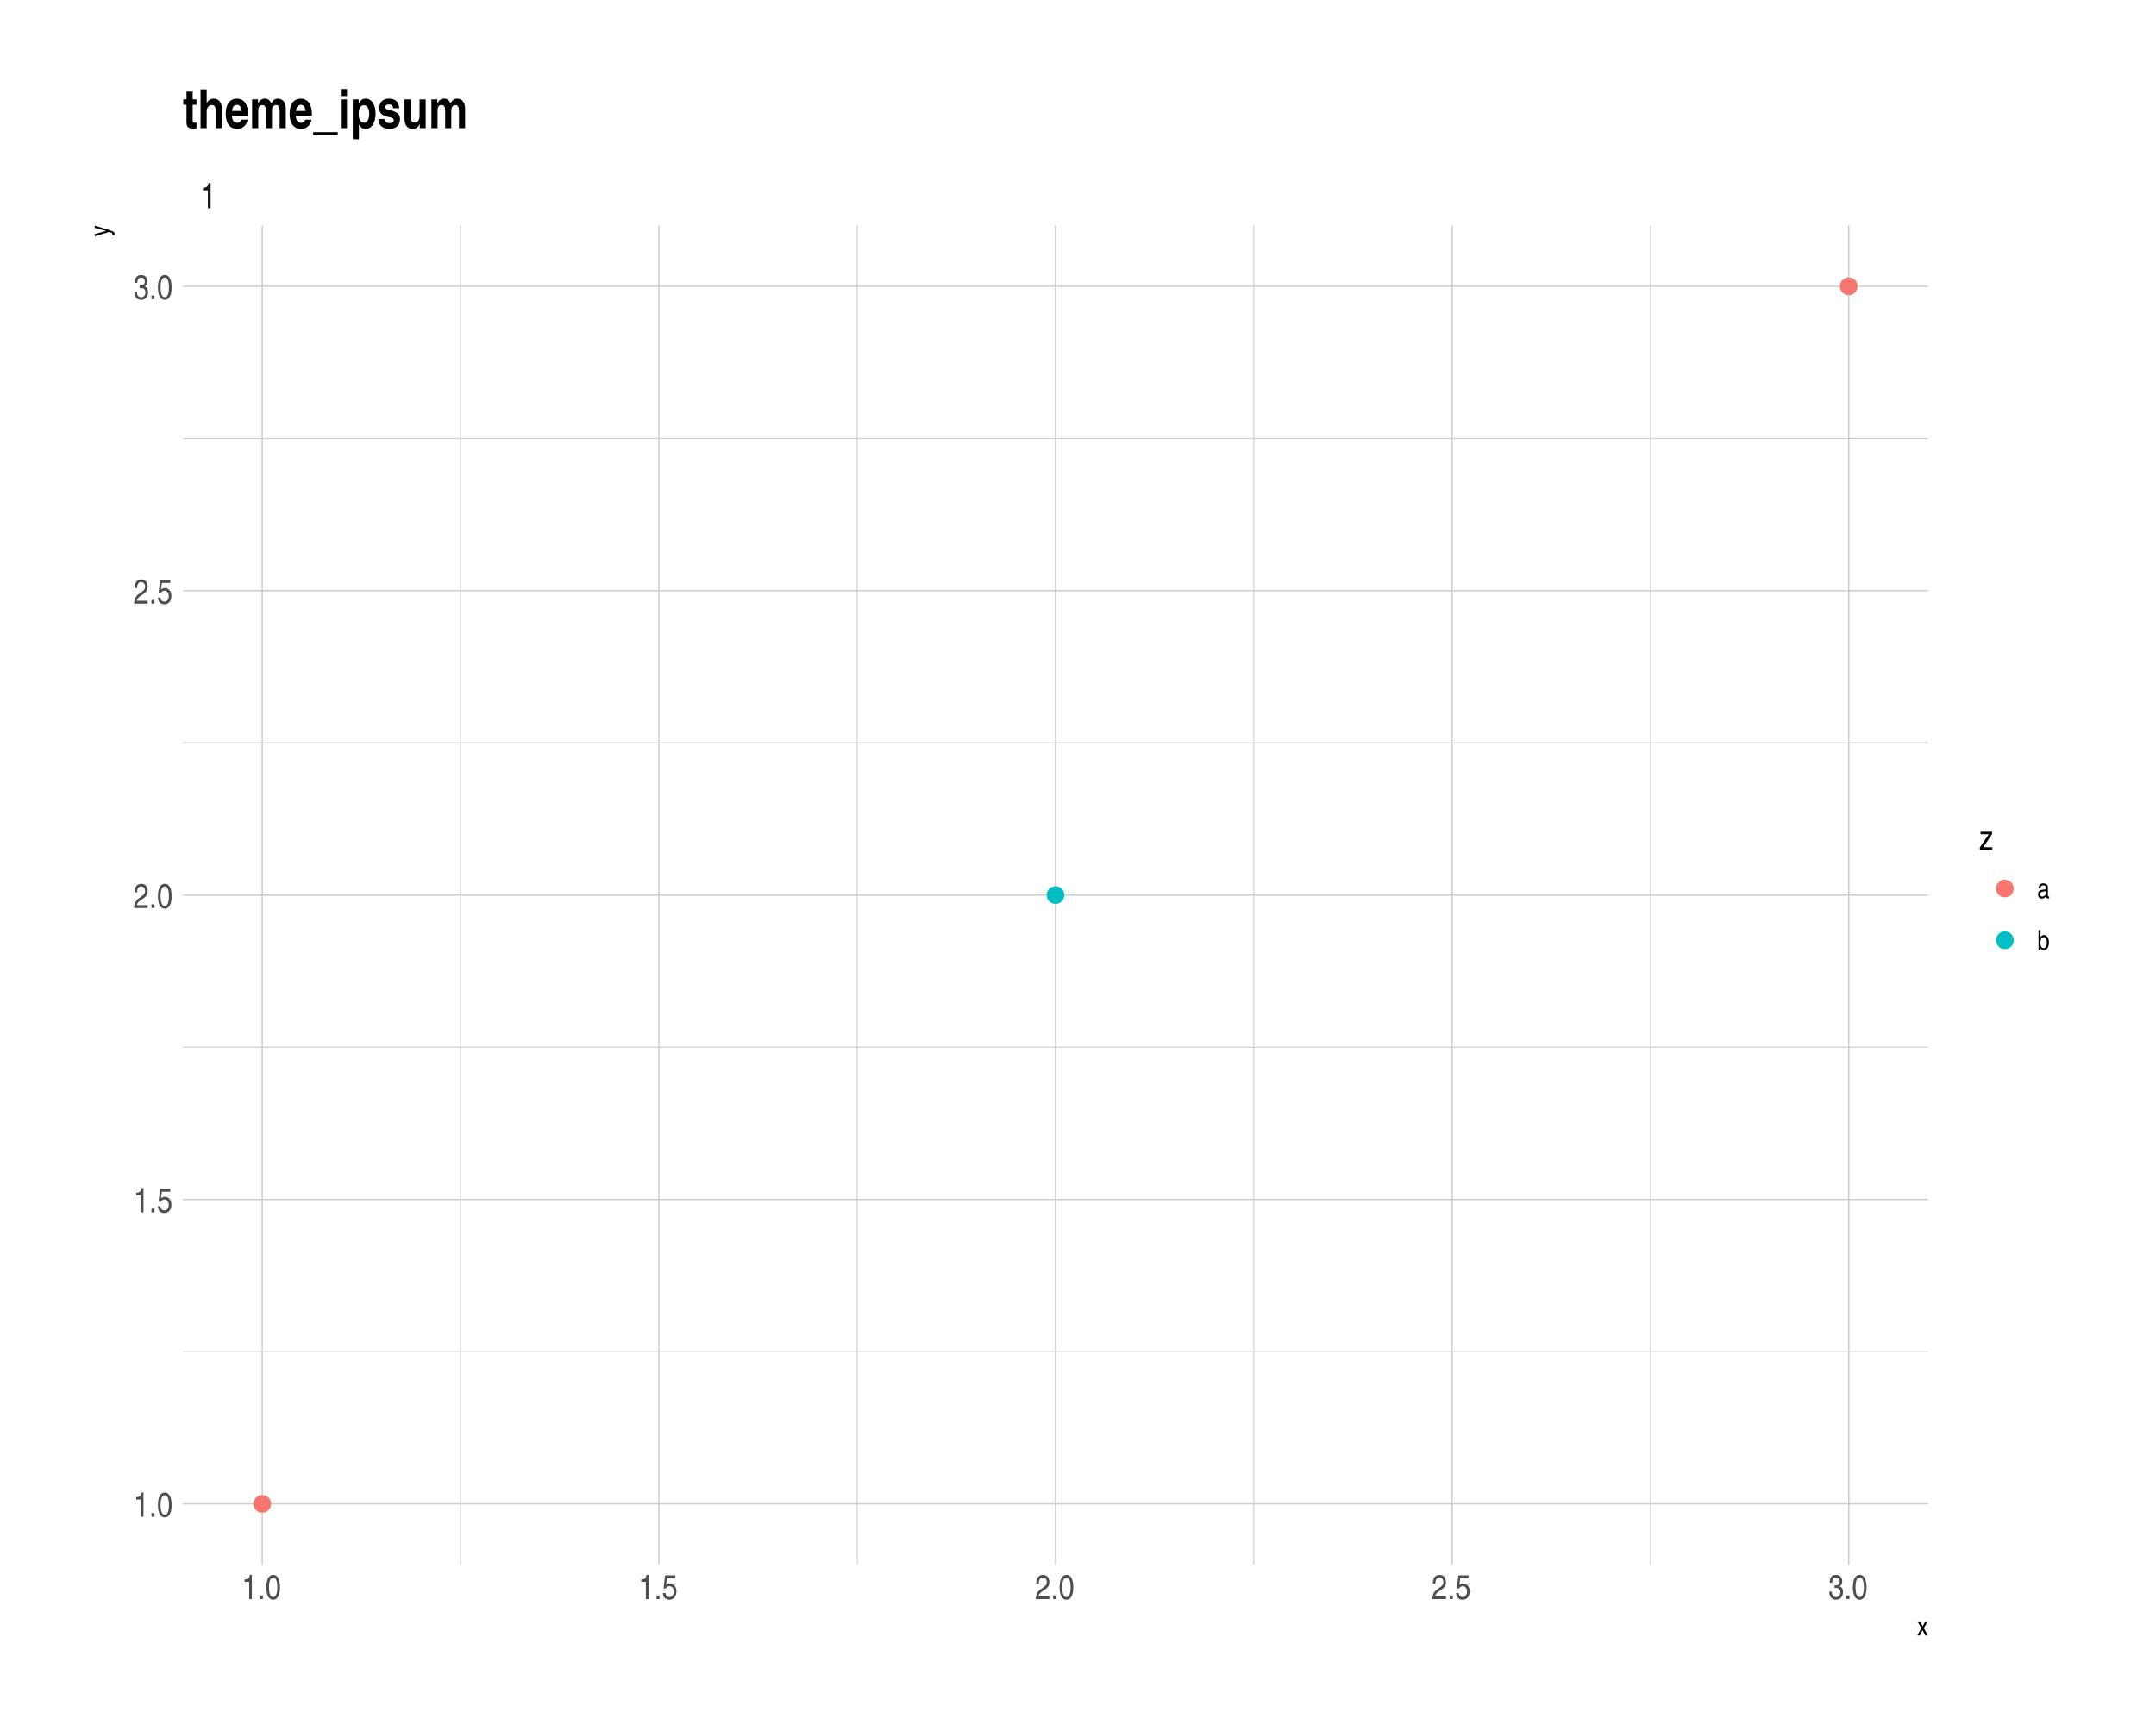
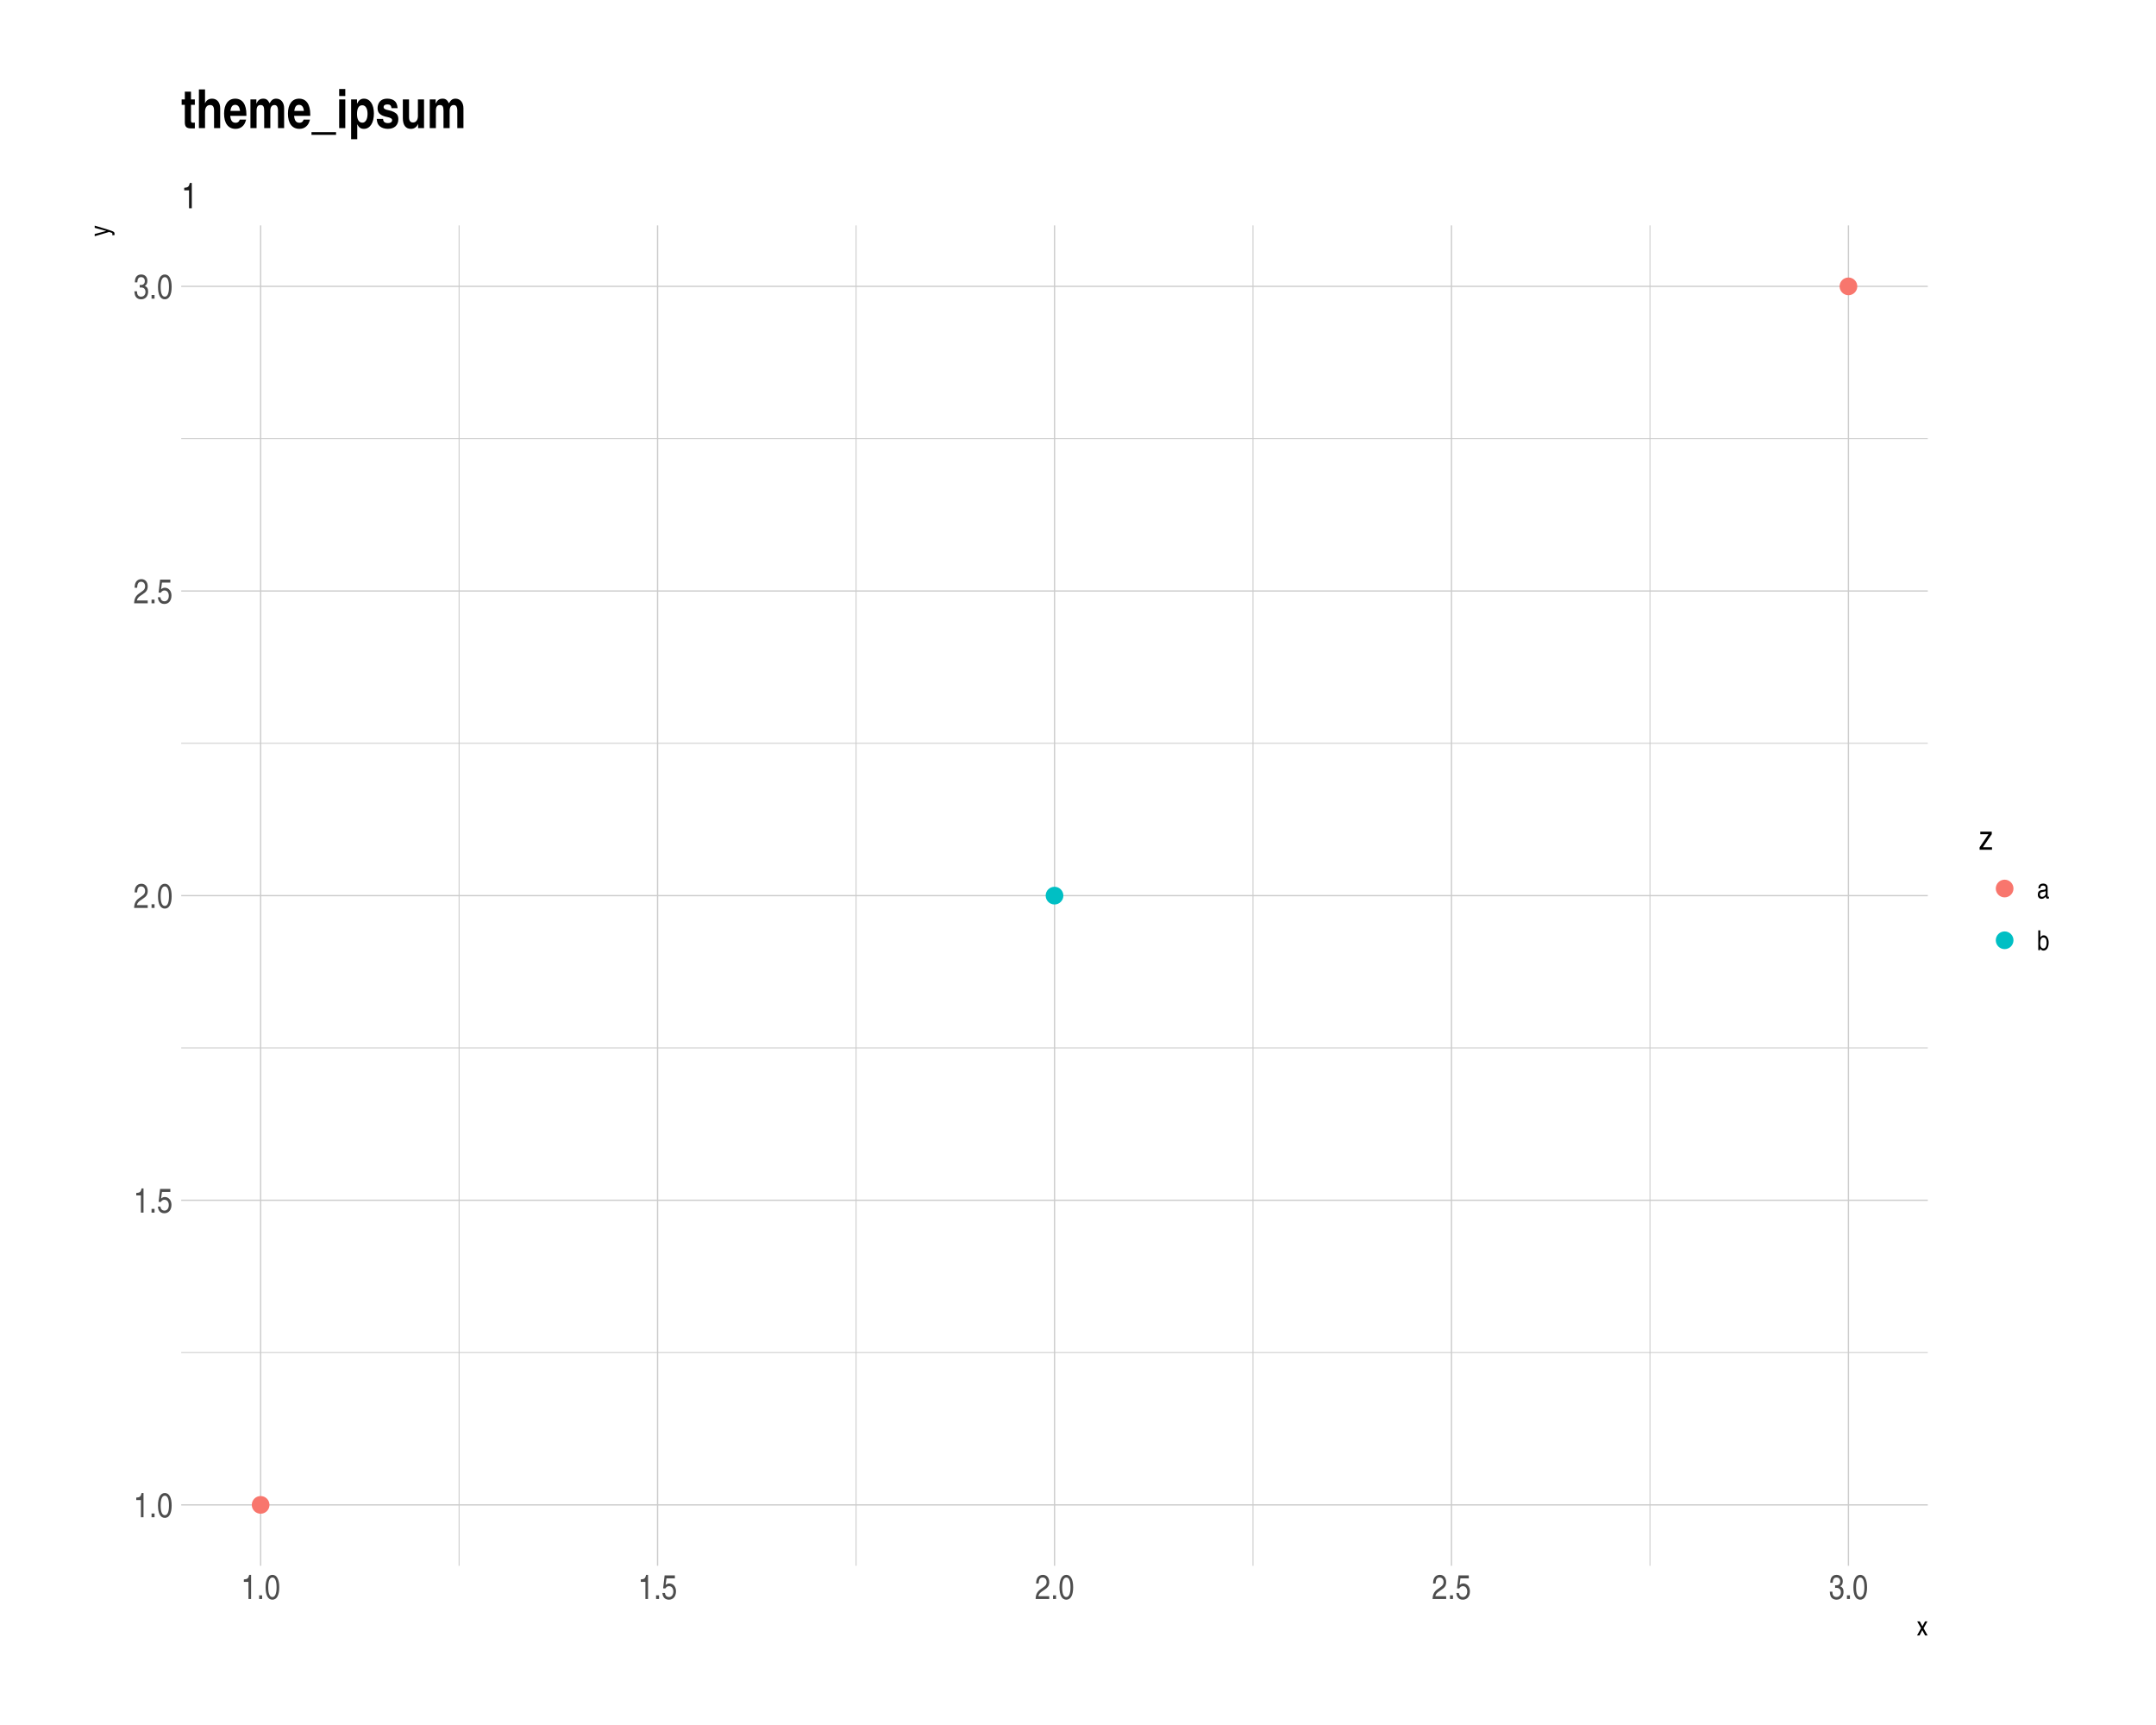
<svg xmlns="http://www.w3.org/2000/svg" viewBox="0 0 720.00 576.00">
  <defs>
    <style type="text/css">
    line, polyline, path, rect, circle {
      fill: none;
      stroke: #000000;
      stroke-linecap: round;
      stroke-linejoin: round;
      stroke-miterlimit: 10.00;
    }
  </style>
  </defs>
  <rect width="100%" height="100%" style="stroke: none; fill: #FFFFFF;" />
  <defs>
-     <clipPath id="cpNjEuMDg0Mnw2NDMuODl8NTIyLjQ4OHw3NS4yNzYz">
-       <rect x="61.08" y="75.28" width="582.81" height="447.21" />
+     <clipPath id="cpNjAuNTI0OXw2NDMuNzk5fDUyMi44NDV8NzUuMjcyNA==">
+       <rect x="60.52" y="75.27" width="583.27" height="447.57" />
    </clipPath>
  </defs>
-   <polyline points="61.08,451.34 643.89,451.34 " style="stroke-width: 0.32; stroke: #CCCCCC; stroke-linecap: butt;" clip-path="url(#cpNjEuMDg0Mnw2NDMuODl8NTIyLjQ4OHw3NS4yNzYz)" />
-   <polyline points="61.08,349.70 643.89,349.70 " style="stroke-width: 0.32; stroke: #CCCCCC; stroke-linecap: butt;" clip-path="url(#cpNjEuMDg0Mnw2NDMuODl8NTIyLjQ4OHw3NS4yNzYz)" />
-   <polyline points="61.08,248.06 643.89,248.06 " style="stroke-width: 0.32; stroke: #CCCCCC; stroke-linecap: butt;" clip-path="url(#cpNjEuMDg0Mnw2NDMuODl8NTIyLjQ4OHw3NS4yNzYz)" />
-   <polyline points="61.08,146.42 643.89,146.42 " style="stroke-width: 0.32; stroke: #CCCCCC; stroke-linecap: butt;" clip-path="url(#cpNjEuMDg0Mnw2NDMuODl8NTIyLjQ4OHw3NS4yNzYz)" />
-   <polyline points="153.80,522.49 153.80,75.28 " style="stroke-width: 0.32; stroke: #CCCCCC; stroke-linecap: butt;" clip-path="url(#cpNjEuMDg0Mnw2NDMuODl8NTIyLjQ4OHw3NS4yNzYz)" />
-   <polyline points="286.26,522.49 286.26,75.28 " style="stroke-width: 0.32; stroke: #CCCCCC; stroke-linecap: butt;" clip-path="url(#cpNjEuMDg0Mnw2NDMuODl8NTIyLjQ4OHw3NS4yNzYz)" />
-   <polyline points="418.72,522.49 418.72,75.28 " style="stroke-width: 0.32; stroke: #CCCCCC; stroke-linecap: butt;" clip-path="url(#cpNjEuMDg0Mnw2NDMuODl8NTIyLjQ4OHw3NS4yNzYz)" />
-   <polyline points="551.17,522.49 551.17,75.28 " style="stroke-width: 0.32; stroke: #CCCCCC; stroke-linecap: butt;" clip-path="url(#cpNjEuMDg0Mnw2NDMuODl8NTIyLjQ4OHw3NS4yNzYz)" />
-   <polyline points="61.08,502.16 643.89,502.16 " style="stroke-width: 0.43; stroke: #CCCCCC; stroke-linecap: butt;" clip-path="url(#cpNjEuMDg0Mnw2NDMuODl8NTIyLjQ4OHw3NS4yNzYz)" />
-   <polyline points="61.08,400.52 643.89,400.52 " style="stroke-width: 0.43; stroke: #CCCCCC; stroke-linecap: butt;" clip-path="url(#cpNjEuMDg0Mnw2NDMuODl8NTIyLjQ4OHw3NS4yNzYz)" />
-   <polyline points="61.08,298.88 643.89,298.88 " style="stroke-width: 0.43; stroke: #CCCCCC; stroke-linecap: butt;" clip-path="url(#cpNjEuMDg0Mnw2NDMuODl8NTIyLjQ4OHw3NS4yNzYz)" />
-   <polyline points="61.08,197.24 643.89,197.24 " style="stroke-width: 0.43; stroke: #CCCCCC; stroke-linecap: butt;" clip-path="url(#cpNjEuMDg0Mnw2NDMuODl8NTIyLjQ4OHw3NS4yNzYz)" />
-   <polyline points="61.08,95.60 643.89,95.60 " style="stroke-width: 0.43; stroke: #CCCCCC; stroke-linecap: butt;" clip-path="url(#cpNjEuMDg0Mnw2NDMuODl8NTIyLjQ4OHw3NS4yNzYz)" />
-   <polyline points="87.58,522.49 87.58,75.28 " style="stroke-width: 0.43; stroke: #CCCCCC; stroke-linecap: butt;" clip-path="url(#cpNjEuMDg0Mnw2NDMuODl8NTIyLjQ4OHw3NS4yNzYz)" />
-   <polyline points="220.03,522.49 220.03,75.28 " style="stroke-width: 0.43; stroke: #CCCCCC; stroke-linecap: butt;" clip-path="url(#cpNjEuMDg0Mnw2NDMuODl8NTIyLjQ4OHw3NS4yNzYz)" />
-   <polyline points="352.49,522.49 352.49,75.28 " style="stroke-width: 0.43; stroke: #CCCCCC; stroke-linecap: butt;" clip-path="url(#cpNjEuMDg0Mnw2NDMuODl8NTIyLjQ4OHw3NS4yNzYz)" />
-   <polyline points="484.94,522.49 484.94,75.28 " style="stroke-width: 0.43; stroke: #CCCCCC; stroke-linecap: butt;" clip-path="url(#cpNjEuMDg0Mnw2NDMuODl8NTIyLjQ4OHw3NS4yNzYz)" />
-   <polyline points="617.40,522.49 617.40,75.28 " style="stroke-width: 0.43; stroke: #CCCCCC; stroke-linecap: butt;" clip-path="url(#cpNjEuMDg0Mnw2NDMuODl8NTIyLjQ4OHw3NS4yNzYz)" />
-   <circle cx="87.58" cy="502.16" r="1.95pt" style="stroke-width: 0.71; stroke: #F8766D; fill: #F8766D;" clip-path="url(#cpNjEuMDg0Mnw2NDMuODl8NTIyLjQ4OHw3NS4yNzYz)" />
-   <circle cx="352.49" cy="298.88" r="1.95pt" style="stroke-width: 0.71; stroke: #00BFC4; fill: #00BFC4;" clip-path="url(#cpNjEuMDg0Mnw2NDMuODl8NTIyLjQ4OHw3NS4yNzYz)" />
-   <circle cx="617.40" cy="95.60" r="1.95pt" style="stroke-width: 0.71; stroke: #F8766D; fill: #F8766D;" clip-path="url(#cpNjEuMDg0Mnw2NDMuODl8NTIyLjQ4OHw3NS4yNzYz)" />
+   <polyline points="60.52,451.64 643.80,451.64 " style="stroke-width: 0.32; stroke: #CCCCCC; stroke-linecap: butt;" clip-path="url(#cpNjAuNTI0OXw2NDMuNzk5fDUyMi44NDV8NzUuMjcyNA==)" />
+   <polyline points="60.52,349.92 643.80,349.92 " style="stroke-width: 0.32; stroke: #CCCCCC; stroke-linecap: butt;" clip-path="url(#cpNjAuNTI0OXw2NDMuNzk5fDUyMi44NDV8NzUuMjcyNA==)" />
+   <polyline points="60.52,248.20 643.80,248.20 " style="stroke-width: 0.32; stroke: #CCCCCC; stroke-linecap: butt;" clip-path="url(#cpNjAuNTI0OXw2NDMuNzk5fDUyMi44NDV8NzUuMjcyNA==)" />
+   <polyline points="60.52,146.48 643.80,146.48 " style="stroke-width: 0.32; stroke: #CCCCCC; stroke-linecap: butt;" clip-path="url(#cpNjAuNTI0OXw2NDMuNzk5fDUyMi44NDV8NzUuMjcyNA==)" />
+   <polyline points="153.32,522.84 153.32,75.27 " style="stroke-width: 0.32; stroke: #CCCCCC; stroke-linecap: butt;" clip-path="url(#cpNjAuNTI0OXw2NDMuNzk5fDUyMi44NDV8NzUuMjcyNA==)" />
+   <polyline points="285.88,522.84 285.88,75.27 " style="stroke-width: 0.32; stroke: #CCCCCC; stroke-linecap: butt;" clip-path="url(#cpNjAuNTI0OXw2NDMuNzk5fDUyMi44NDV8NzUuMjcyNA==)" />
+   <polyline points="418.44,522.84 418.44,75.27 " style="stroke-width: 0.32; stroke: #CCCCCC; stroke-linecap: butt;" clip-path="url(#cpNjAuNTI0OXw2NDMuNzk5fDUyMi44NDV8NzUuMjcyNA==)" />
+   <polyline points="551.01,522.84 551.01,75.27 " style="stroke-width: 0.32; stroke: #CCCCCC; stroke-linecap: butt;" clip-path="url(#cpNjAuNTI0OXw2NDMuNzk5fDUyMi44NDV8NzUuMjcyNA==)" />
+   <polyline points="60.52,502.50 643.80,502.50 " style="stroke-width: 0.43; stroke: #CCCCCC; stroke-linecap: butt;" clip-path="url(#cpNjAuNTI0OXw2NDMuNzk5fDUyMi44NDV8NzUuMjcyNA==)" />
+   <polyline points="60.52,400.78 643.80,400.78 " style="stroke-width: 0.43; stroke: #CCCCCC; stroke-linecap: butt;" clip-path="url(#cpNjAuNTI0OXw2NDMuNzk5fDUyMi44NDV8NzUuMjcyNA==)" />
+   <polyline points="60.52,299.06 643.80,299.06 " style="stroke-width: 0.43; stroke: #CCCCCC; stroke-linecap: butt;" clip-path="url(#cpNjAuNTI0OXw2NDMuNzk5fDUyMi44NDV8NzUuMjcyNA==)" />
+   <polyline points="60.52,197.34 643.80,197.34 " style="stroke-width: 0.43; stroke: #CCCCCC; stroke-linecap: butt;" clip-path="url(#cpNjAuNTI0OXw2NDMuNzk5fDUyMi44NDV8NzUuMjcyNA==)" />
+   <polyline points="60.52,95.62 643.80,95.62 " style="stroke-width: 0.43; stroke: #CCCCCC; stroke-linecap: butt;" clip-path="url(#cpNjAuNTI0OXw2NDMuNzk5fDUyMi44NDV8NzUuMjcyNA==)" />
+   <polyline points="87.04,522.84 87.04,75.27 " style="stroke-width: 0.43; stroke: #CCCCCC; stroke-linecap: butt;" clip-path="url(#cpNjAuNTI0OXw2NDMuNzk5fDUyMi44NDV8NzUuMjcyNA==)" />
+   <polyline points="219.60,522.84 219.60,75.27 " style="stroke-width: 0.43; stroke: #CCCCCC; stroke-linecap: butt;" clip-path="url(#cpNjAuNTI0OXw2NDMuNzk5fDUyMi44NDV8NzUuMjcyNA==)" />
+   <polyline points="352.16,522.84 352.16,75.27 " style="stroke-width: 0.43; stroke: #CCCCCC; stroke-linecap: butt;" clip-path="url(#cpNjAuNTI0OXw2NDMuNzk5fDUyMi44NDV8NzUuMjcyNA==)" />
+   <polyline points="484.72,522.84 484.72,75.27 " style="stroke-width: 0.43; stroke: #CCCCCC; stroke-linecap: butt;" clip-path="url(#cpNjAuNTI0OXw2NDMuNzk5fDUyMi44NDV8NzUuMjcyNA==)" />
+   <polyline points="617.29,522.84 617.29,75.27 " style="stroke-width: 0.43; stroke: #CCCCCC; stroke-linecap: butt;" clip-path="url(#cpNjAuNTI0OXw2NDMuNzk5fDUyMi44NDV8NzUuMjcyNA==)" />
+   <circle cx="87.04" cy="502.50" r="1.95pt" style="stroke-width: 0.71; stroke: #F8766D; fill: #F8766D;" clip-path="url(#cpNjAuNTI0OXw2NDMuNzk5fDUyMi44NDV8NzUuMjcyNA==)" />
+   <circle cx="352.16" cy="299.06" r="1.95pt" style="stroke-width: 0.71; stroke: #00BFC4; fill: #00BFC4;" clip-path="url(#cpNjAuNTI0OXw2NDMuNzk5fDUyMi44NDV8NzUuMjcyNA==)" />
+   <circle cx="617.29" cy="95.62" r="1.95pt" style="stroke-width: 0.71; stroke: #F8766D; fill: #F8766D;" clip-path="url(#cpNjAuNTI0OXw2NDMuNzk5fDUyMi44NDV8NzUuMjcyNA==)" />
  <defs>
    <clipPath id="cpMHw3MjB8NTc2fDA=">
      <rect x="0.00" y="0.00" width="720.00" height="576.00" />
    </clipPath>
  </defs>
  <defs>
-     <clipPath id="cpNjEuMDg0Mnw2NDMuODl8NzUuMjc2M3w1NS4yMjU2">
-       <rect x="61.08" y="55.23" width="582.81" height="20.05" />
+     <clipPath id="cpNjAuNTI0OXw2NDMuNzk5fDc1LjI3MjR8NTUuMjI1Ng==">
+       <rect x="60.52" y="55.23" width="583.27" height="20.05" />
    </clipPath>
  </defs>
-   <g clip-path="url(#cpNjEuMDg0Mnw2NDMuODl8NzUuMjc2M3w1NS4yMjU2)">
-     <text x="66.81" y="69.55" style="font-size: 12.00px; fill: #1A1A1A; font-family: Arial Narrow;" textLength="5.47px" lengthAdjust="spacingAndGlyphs">1</text>
+   <g clip-path="url(#cpNjAuNTI0OXw2NDMuNzk5fDc1LjI3MjR8NTUuMjI1Ng==)">
+     <text x="60.52" y="69.54" style="font-size: 12.00px; fill: #1A1A1A; font-family: Arial Narrow;" textLength="5.47px" lengthAdjust="spacingAndGlyphs">1</text>
  </g>
  <defs>
    <clipPath id="cpMHw3MjB8NTc2fDA=">
      <rect x="0.00" y="0.00" width="720.00" height="576.00" />
    </clipPath>
  </defs>
  <g clip-path="url(#cpMHw3MjB8NTc2fDA=)">
-     <text x="80.73" y="533.95" style="font-size: 11.50px; fill: #4D4D4D; font-family: Arial Narrow;" textLength="13.68px" lengthAdjust="spacingAndGlyphs">1.0</text>
+     <text x="80.48" y="533.94" style="font-size: 11.50px; fill: #4D4D4D; font-family: Arial Narrow;" textLength="13.11px" lengthAdjust="spacingAndGlyphs">1.0</text>
  </g>
  <g clip-path="url(#cpMHw3MjB8NTc2fDA=)">
-     <text x="213.19" y="533.95" style="font-size: 11.50px; fill: #4D4D4D; font-family: Arial Narrow;" textLength="13.68px" lengthAdjust="spacingAndGlyphs">1.5</text>
+     <text x="213.04" y="533.94" style="font-size: 11.50px; fill: #4D4D4D; font-family: Arial Narrow;" textLength="13.11px" lengthAdjust="spacingAndGlyphs">1.5</text>
  </g>
  <g clip-path="url(#cpMHw3MjB8NTc2fDA=)">
-     <text x="345.65" y="533.95" style="font-size: 11.50px; fill: #4D4D4D; font-family: Arial Narrow;" textLength="13.68px" lengthAdjust="spacingAndGlyphs">2.0</text>
+     <text x="345.61" y="533.94" style="font-size: 11.50px; fill: #4D4D4D; font-family: Arial Narrow;" textLength="13.11px" lengthAdjust="spacingAndGlyphs">2.0</text>
  </g>
  <g clip-path="url(#cpMHw3MjB8NTc2fDA=)">
-     <text x="478.10" y="533.95" style="font-size: 11.50px; fill: #4D4D4D; font-family: Arial Narrow;" textLength="13.68px" lengthAdjust="spacingAndGlyphs">2.5</text>
+     <text x="478.17" y="533.94" style="font-size: 11.50px; fill: #4D4D4D; font-family: Arial Narrow;" textLength="13.11px" lengthAdjust="spacingAndGlyphs">2.5</text>
  </g>
  <g clip-path="url(#cpMHw3MjB8NTc2fDA=)">
-     <text x="610.56" y="533.95" style="font-size: 11.50px; fill: #4D4D4D; font-family: Arial Narrow;" textLength="13.68px" lengthAdjust="spacingAndGlyphs">3.0</text>
+     <text x="610.73" y="533.94" style="font-size: 11.50px; fill: #4D4D4D; font-family: Arial Narrow;" textLength="13.11px" lengthAdjust="spacingAndGlyphs">3.0</text>
  </g>
  <g clip-path="url(#cpMHw3MjB8NTc2fDA=)">
-     <text x="44.54" y="506.46" style="font-size: 11.50px; fill: #4D4D4D; font-family: Arial Narrow;" textLength="13.68px" lengthAdjust="spacingAndGlyphs">1.0</text>
+     <text x="44.55" y="506.62" style="font-size: 11.50px; fill: #4D4D4D; font-family: Arial Narrow;" textLength="13.11px" lengthAdjust="spacingAndGlyphs">1.0</text>
  </g>
  <g clip-path="url(#cpMHw3MjB8NTc2fDA=)">
-     <text x="44.54" y="404.82" style="font-size: 11.50px; fill: #4D4D4D; font-family: Arial Narrow;" textLength="13.68px" lengthAdjust="spacingAndGlyphs">1.5</text>
+     <text x="44.55" y="404.90" style="font-size: 11.50px; fill: #4D4D4D; font-family: Arial Narrow;" textLength="13.11px" lengthAdjust="spacingAndGlyphs">1.5</text>
  </g>
  <g clip-path="url(#cpMHw3MjB8NTc2fDA=)">
-     <text x="44.54" y="303.18" style="font-size: 11.50px; fill: #4D4D4D; font-family: Arial Narrow;" textLength="13.68px" lengthAdjust="spacingAndGlyphs">2.0</text>
+     <text x="44.55" y="303.17" style="font-size: 11.50px; fill: #4D4D4D; font-family: Arial Narrow;" textLength="13.11px" lengthAdjust="spacingAndGlyphs">2.0</text>
  </g>
  <g clip-path="url(#cpMHw3MjB8NTc2fDA=)">
-     <text x="44.54" y="201.54" style="font-size: 11.50px; fill: #4D4D4D; font-family: Arial Narrow;" textLength="13.68px" lengthAdjust="spacingAndGlyphs">2.5</text>
+     <text x="44.55" y="201.45" style="font-size: 11.50px; fill: #4D4D4D; font-family: Arial Narrow;" textLength="13.11px" lengthAdjust="spacingAndGlyphs">2.5</text>
  </g>
  <g clip-path="url(#cpMHw3MjB8NTc2fDA=)">
-     <text x="44.54" y="99.90" style="font-size: 11.50px; fill: #4D4D4D; font-family: Arial Narrow;" textLength="13.68px" lengthAdjust="spacingAndGlyphs">3.0</text>
+     <text x="44.55" y="99.73" style="font-size: 11.50px; fill: #4D4D4D; font-family: Arial Narrow;" textLength="13.11px" lengthAdjust="spacingAndGlyphs">3.0</text>
  </g>
  <g clip-path="url(#cpMHw3MjB8NTc2fDA=)">
-     <text x="640.20" y="546.11" style="font-size: 9.00px; font-family: Arial Narrow;" textLength="3.69px" lengthAdjust="spacingAndGlyphs">x</text>
+     <text x="640.11" y="546.11" style="font-size: 9.00px; font-family: Arial Narrow;" textLength="3.69px" lengthAdjust="spacingAndGlyphs">x</text>
  </g>
  <g clip-path="url(#cpMHw3MjB8NTc2fDA=)">
-     <text transform="translate(36.33,78.97) rotate(-90)" style="font-size: 9.00px; font-family: Arial Narrow;" textLength="3.69px" lengthAdjust="spacingAndGlyphs">y</text>
+     <text transform="translate(36.33,78.96) rotate(-90)" style="font-size: 9.00px; font-family: Arial Narrow;" textLength="3.69px" lengthAdjust="spacingAndGlyphs">y</text>
  </g>
  <g clip-path="url(#cpMHw3MjB8NTc2fDA=)">
-     <text x="660.90" y="283.75" style="font-size: 11.50px; font-family: Arial Narrow;" textLength="4.92px" lengthAdjust="spacingAndGlyphs">z</text>
+     <text x="660.81" y="283.73" style="font-size: 11.50px; font-family: Arial Narrow;" textLength="4.72px" lengthAdjust="spacingAndGlyphs">z</text>
  </g>
-   <circle cx="669.54" cy="296.69" r="1.95pt" style="stroke-width: 0.71; stroke: #F8766D; fill: #F8766D;" clip-path="url(#cpMHw3MjB8NTc2fDA=)" />
-   <circle cx="669.54" cy="313.97" r="1.95pt" style="stroke-width: 0.71; stroke: #00BFC4; fill: #00BFC4;" clip-path="url(#cpMHw3MjB8NTc2fDA=)" />
+   <circle cx="669.45" cy="296.69" r="1.95pt" style="stroke-width: 0.71; stroke: #F8766D; fill: #F8766D;" clip-path="url(#cpMHw3MjB8NTc2fDA=)" />
+   <circle cx="669.45" cy="313.97" r="1.95pt" style="stroke-width: 0.71; stroke: #00BFC4; fill: #00BFC4;" clip-path="url(#cpMHw3MjB8NTc2fDA=)" />
  <g clip-path="url(#cpMHw3MjB8NTc2fDA=)">
-     <text x="680.34" y="299.91" style="font-size: 9.20px; font-family: Arial Narrow;" textLength="4.10px" lengthAdjust="spacingAndGlyphs">a</text>
+     <text x="680.25" y="299.99" style="font-size: 9.20px; font-family: Arial Narrow;" textLength="4.20px" lengthAdjust="spacingAndGlyphs">a</text>
  </g>
  <g clip-path="url(#cpMHw3MjB8NTc2fDA=)">
-     <text x="680.34" y="317.19" style="font-size: 9.20px; font-family: Arial Narrow;" textLength="4.10px" lengthAdjust="spacingAndGlyphs">b</text>
+     <text x="680.25" y="317.27" style="font-size: 9.20px; font-family: Arial Narrow;" textLength="4.20px" lengthAdjust="spacingAndGlyphs">b</text>
  </g>
  <g clip-path="url(#cpMHw3MjB8NTc2fDA=)">
-     <text x="61.08" y="42.78" style="font-size: 18.00px; font-weight: bold; font-family: Arial Narrow;" textLength="95.15px" lengthAdjust="spacingAndGlyphs">theme_ipsum</text>
+     <text x="60.52" y="42.77" style="font-size: 18.00px; font-weight: bold; font-family: Arial Narrow;" textLength="95.15px" lengthAdjust="spacingAndGlyphs">theme_ipsum</text>
  </g>
</svg>
